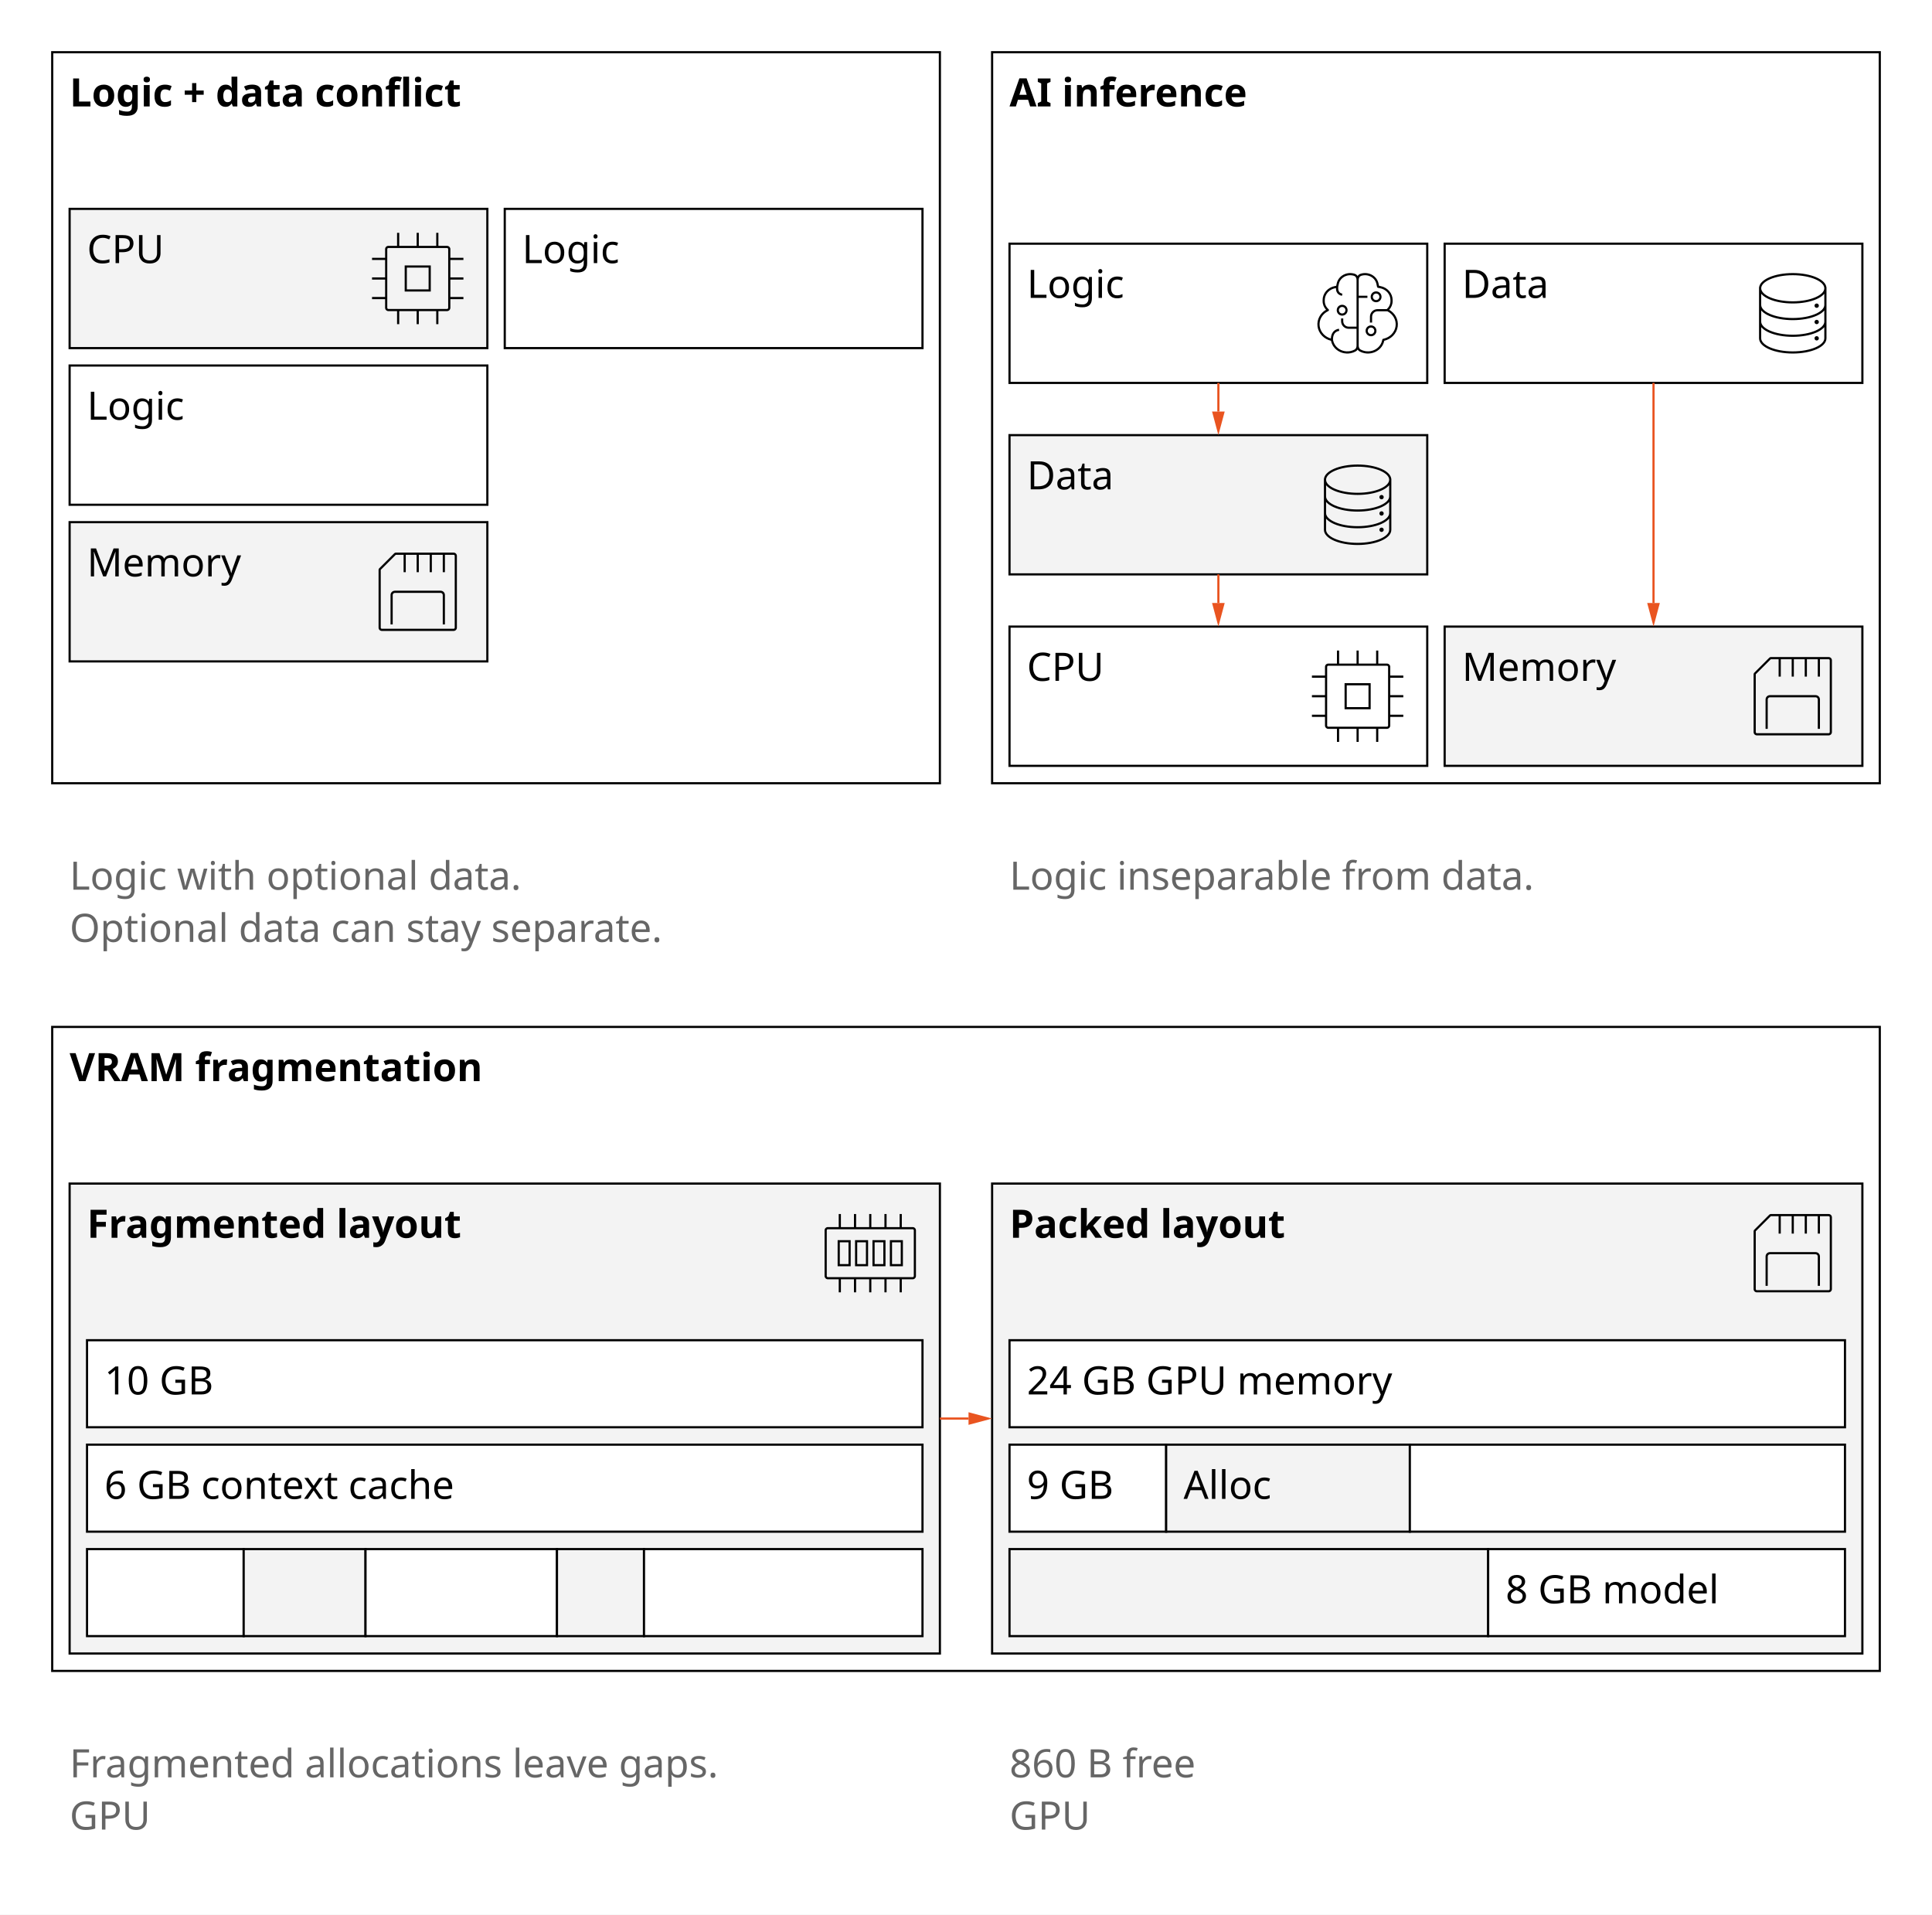
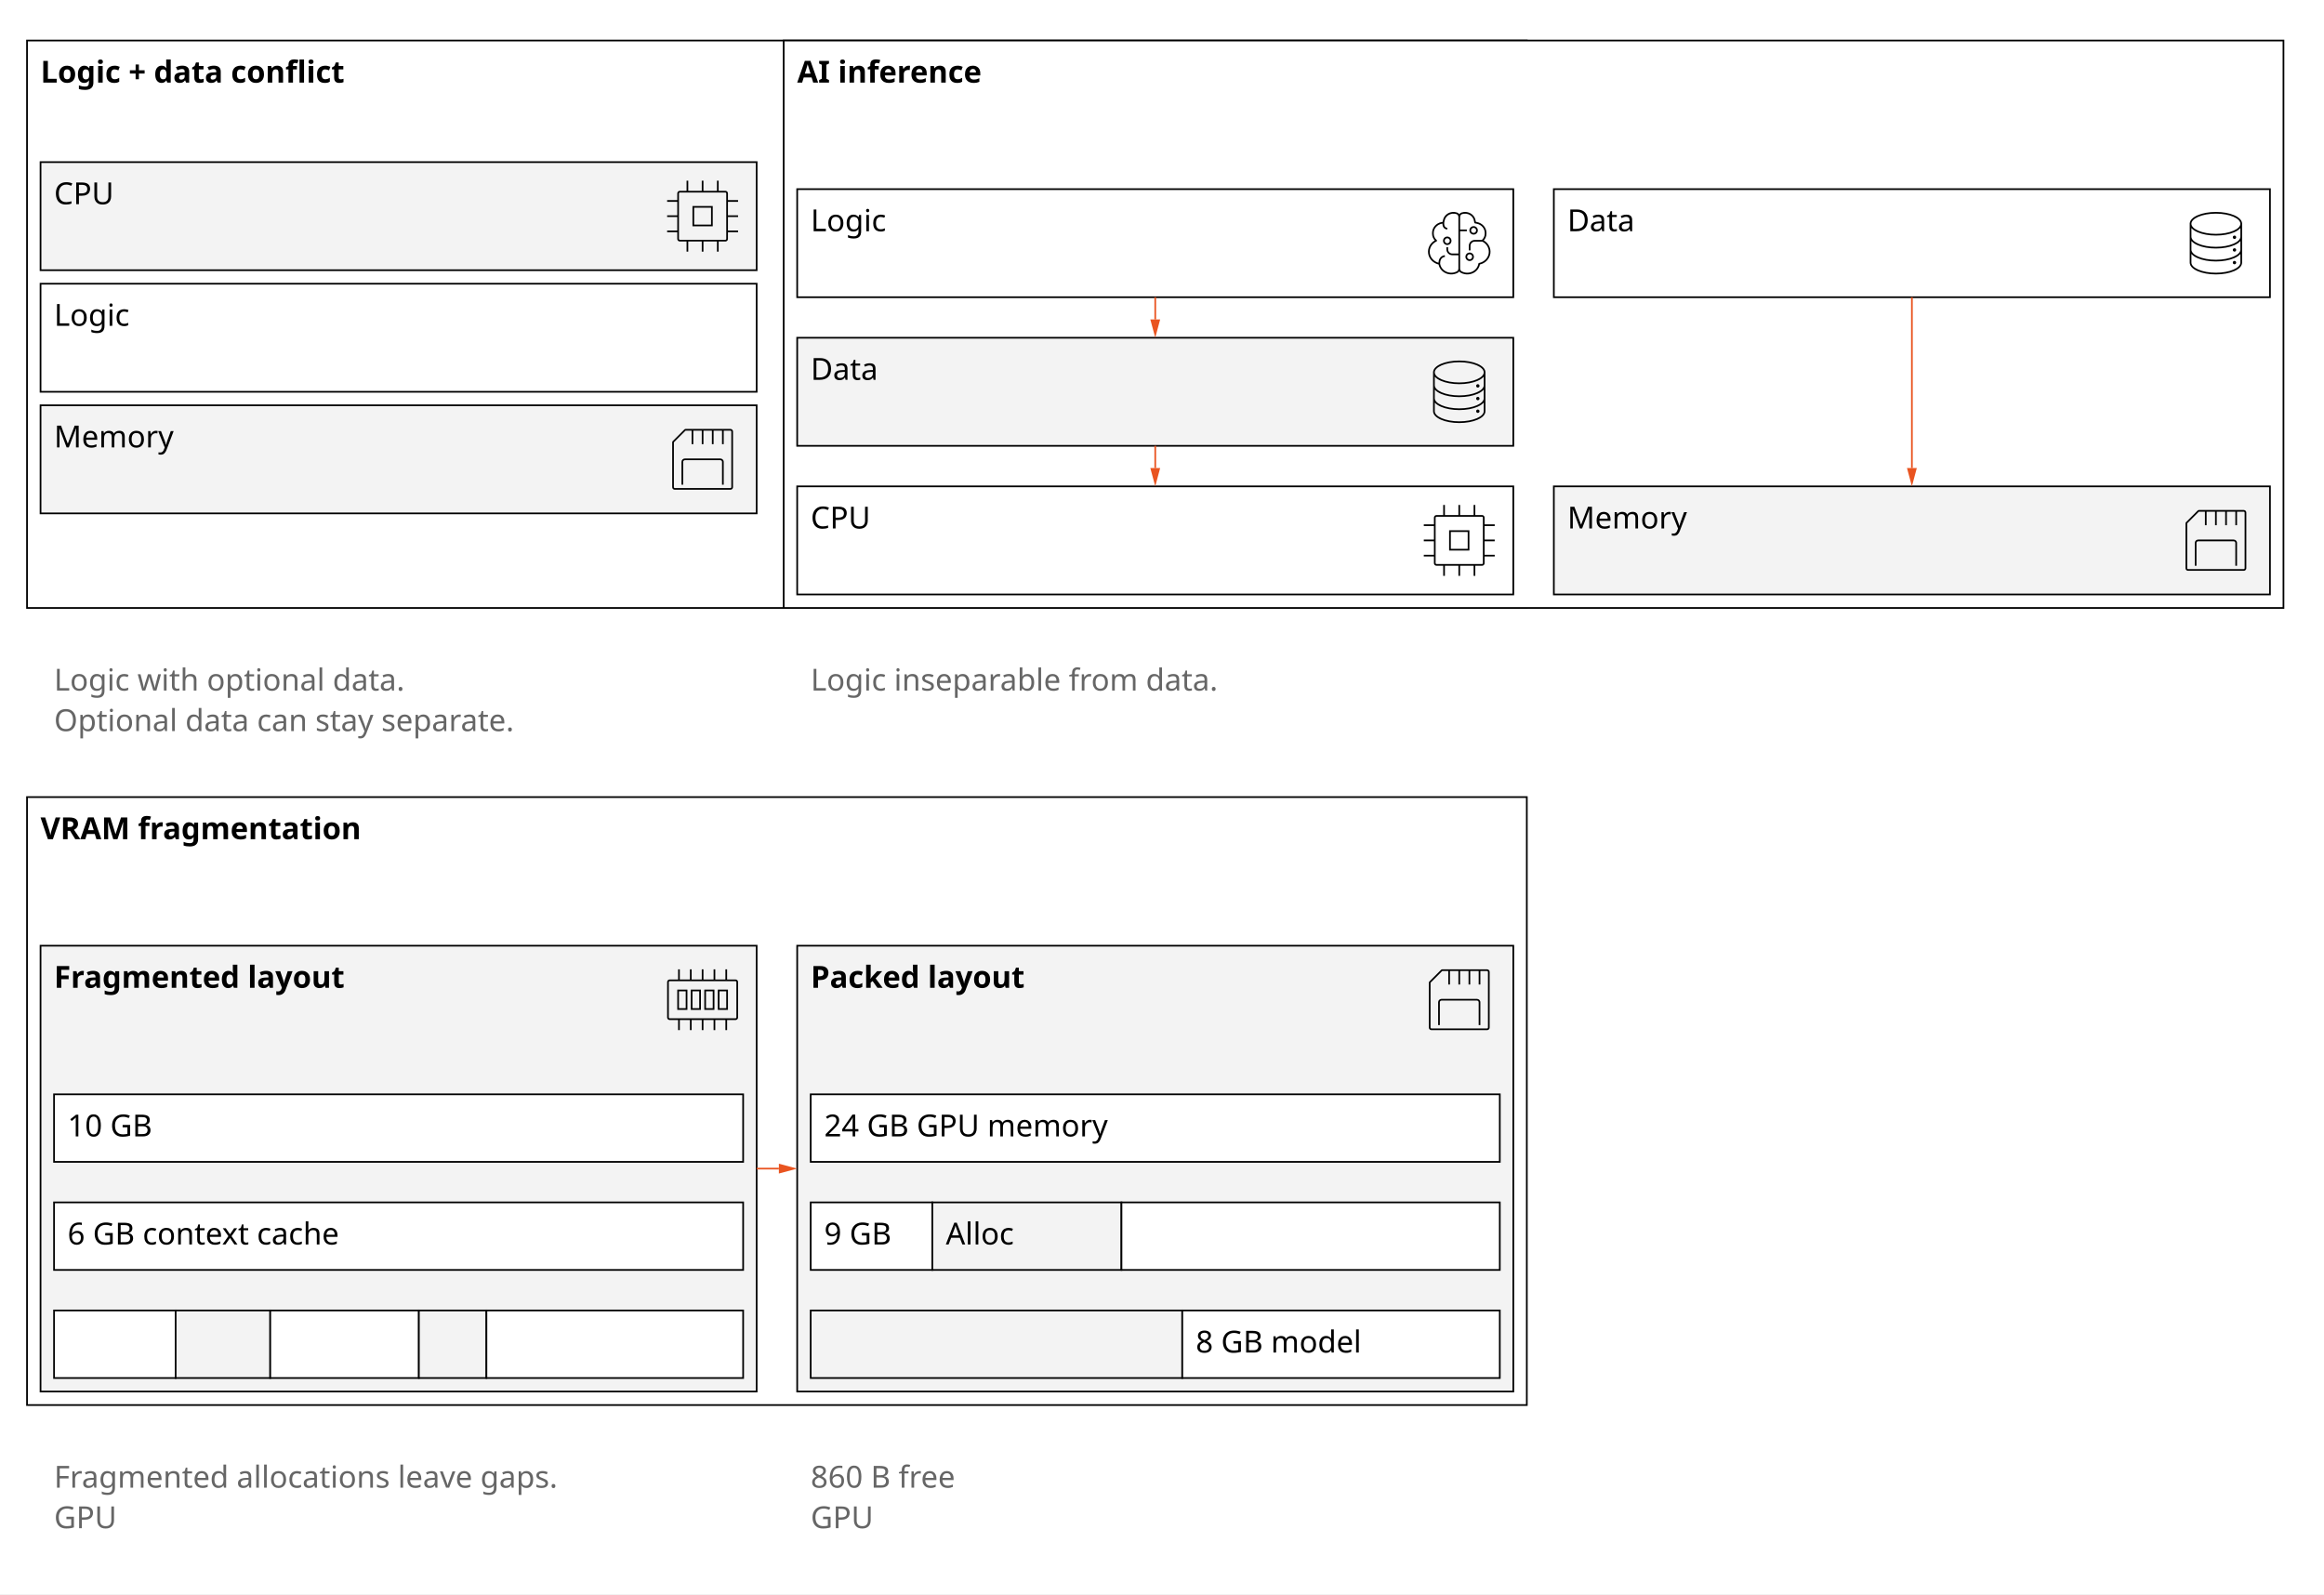
- <svg xmlns="http://www.w3.org/2000/svg" width="888" height="880" viewBox="0 0 888 880" xml:space="preserve">
-   <rect width="888" height="880" fill="#FFFFFF" />
+ <svg xmlns="http://www.w3.org/2000/svg" width="1376" height="944" viewBox="0 0 1376 944" xml:space="preserve">
+   <rect width="1376" height="944" fill="#FFFFFF" />
  <g data-component-id="left">
-     <rect x="24" y="24" width="408" height="336" fill="#FFFFFF" stroke="#000000" stroke-width="1" stroke-miterlimit="10" />
-     <text font-family="Ubuntu Sans">
-       <tspan x="32" y="48.92" font-size="18" font-weight="700" fill="#000000">Logic + data conflict</tspan>
+     <rect x="16" y="24" width="888" height="336" fill="#FFFFFF" stroke="#000000" stroke-width="1" stroke-miterlimit="10" />
+     <text font-family="Ubuntu Sans">
+       <tspan x="24" y="48.92" font-size="18" font-weight="700" fill="#000000">Logic + data conflict</tspan>
    </text>
  </g>
  <g data-component-id="_auto_left_1">
-     <rect x="32" y="96" width="192" height="64" fill="#F3F3F3" stroke="#000000" stroke-width="1" stroke-miterlimit="10" />
-     <text font-family="Ubuntu Sans">
-       <tspan x="40" y="120.92" font-size="18" font-weight="400" fill="#000000">CPU</tspan>
-     </text>
-     <g class="dg-icon" transform="translate(168 104)">
+     <rect x="24" y="96" width="424" height="64" fill="#F3F3F3" stroke="#000000" stroke-width="1" stroke-miterlimit="10" />
+     <text font-family="Ubuntu Sans">
+       <tspan x="32" y="120.92" font-size="18" font-weight="400" fill="#000000">CPU</tspan>
+     </text>
+     <g class="dg-icon" transform="translate(392 104)">
      <path fill-rule="evenodd" clip-rule="evenodd" d="M33.5 45H32.5V39H24.5V45H23.5V39H15.5V45H14.5V39H10.5C9.723 39 9.085 38.41 9.008 37.653L9 37.5V33.5H3V32.5H9V24.5H3V23.5H9V15.5H3V14.5H9V10.5C9 9.672 9.672 9 10.5 9H14.5V3H15.5V9H23.5V3H24.5V9H32.5V3H33.5V9H37.5L37.653 9.008C38.41 9.085 39 9.723 39 10.5V14.5H45V15.5H39V23.5H45V24.5H39V32.5H45V33.5H39V37.5L38.992 37.653C38.92 38.359 38.359 38.92 37.653 38.992L37.5 39H33.5V45ZM10.5 10C10.224 10 10 10.224 10 10.5V37.5C10 37.776 10.224 38 10.5 38H37.5C37.776 38 38 37.776 38 37.5V10.5C38 10.224 37.776 10 37.5 10H10.5Z" fill="#000000" />
      <path fill-rule="evenodd" clip-rule="evenodd" d="M30 30H18V18H30V30ZM19 29H29V19H19V29Z" fill="#000000" />
    </g>
  </g>
  <g data-component-id="_auto_left_2">
-     <rect x="232" y="96" width="192" height="64" fill="#FFFFFF" stroke="#000000" stroke-width="1" stroke-miterlimit="10" />
-     <text font-family="Ubuntu Sans">
-       <tspan x="240" y="120.92" font-size="18" font-weight="400" fill="#000000">Logic</tspan>
+     <rect x="472" y="96" width="424" height="64" fill="#FFFFFF" stroke="#000000" stroke-width="1" stroke-miterlimit="10" />
+     <text font-family="Ubuntu Sans">
+       <tspan x="480" y="120.92" font-size="18" font-weight="400" fill="#000000">Logic</tspan>
    </text>
  </g>
  <g data-component-id="_auto_left_3">
-     <rect x="32" y="168" width="192" height="64" fill="#FFFFFF" stroke="#000000" stroke-width="1" stroke-miterlimit="10" />
-     <text font-family="Ubuntu Sans">
-       <tspan x="40" y="192.92" font-size="18" font-weight="400" fill="#000000">Logic</tspan>
+     <rect x="24" y="168" width="424" height="64" fill="#FFFFFF" stroke="#000000" stroke-width="1" stroke-miterlimit="10" />
+     <text font-family="Ubuntu Sans">
+       <tspan x="32" y="192.92" font-size="18" font-weight="400" fill="#000000">Logic</tspan>
    </text>
  </g>
  <g data-component-id="_auto_left_4">
-     <rect x="32" y="240" width="192" height="64" fill="#F3F3F3" stroke="#000000" stroke-width="1" stroke-miterlimit="10" />
-     <text font-family="Ubuntu Sans">
-       <tspan x="40" y="264.92" font-size="18" font-weight="400" fill="#000000">Memory</tspan>
-     </text>
-     <g class="dg-icon" transform="translate(168 248)">
+     <rect x="24" y="240" width="424" height="64" fill="#F3F3F3" stroke="#000000" stroke-width="1" stroke-miterlimit="10" />
+     <text font-family="Ubuntu Sans">
+       <tspan x="32" y="264.92" font-size="18" font-weight="400" fill="#000000">Memory</tspan>
+     </text>
+     <g class="dg-icon" transform="translate(392 248)">
      <path d="M34.5 23.5C35.605 23.5 36.5 24.395 36.5 25.5V39H35.5V25.5C35.5 24.948 35.052 24.5 34.5 24.5H13.5C12.948 24.5 12.5 24.948 12.5 25.5V39H11.5V25.5C11.5 24.395 12.395 23.5 13.5 23.5H34.5Z" fill="#000000" />
      <path fill-rule="evenodd" clip-rule="evenodd" d="M40.5 6C41.328 6 42 6.672 42 7.5V40.5C42 41.328 41.328 42 40.5 42H7.5C6.672 42 6 41.328 6 40.5V13.914C6 13.682 6.081 13.458 6.227 13.28L6.293 13.207L13.207 6.293C13.395 6.105 13.649 6 13.914 6H40.5ZM7 13.914V40.5C7 40.776 7.224 41 7.5 41H40.5C40.776 41 41 40.776 41 40.5V7.5C41 7.224 40.776 7 40.5 7H36.5V15H35.5V7H30.5V15H29.5V7H24.5V15H23.5V7H18.5V15H17.5V7H13.914L7 13.914Z" fill="#000000" />
    </g>
  </g>
  <g data-component-id="right_panel">
-     <rect x="456" y="24" width="408" height="336" fill="#FFFFFF" stroke="#000000" stroke-width="1" stroke-miterlimit="10" />
-     <text font-family="Ubuntu Sans">
-       <tspan x="464" y="48.92" font-size="18" font-weight="700" fill="#000000">AI inference</tspan>
+     <rect x="464" y="24" width="888" height="336" fill="#FFFFFF" stroke="#000000" stroke-width="1" stroke-miterlimit="10" />
+     <text font-family="Ubuntu Sans">
+       <tspan x="472" y="48.92" font-size="18" font-weight="700" fill="#000000">AI inference</tspan>
    </text>
  </g>
  <g data-component-id="r_logic">
-     <rect x="464" y="112" width="192" height="64" fill="#FFFFFF" stroke="#000000" stroke-width="1" stroke-miterlimit="10" />
-     <text font-family="Ubuntu Sans">
-       <tspan x="472" y="136.92" font-size="18" font-weight="400" fill="#000000">Logic</tspan>
-     </text>
-     <g class="dg-icon" transform="translate(600 120)">
+     <rect x="472" y="112" width="424" height="64" fill="#FFFFFF" stroke="#000000" stroke-width="1" stroke-miterlimit="10" />
+     <text font-family="Ubuntu Sans">
+       <tspan x="480" y="136.92" font-size="18" font-weight="400" fill="#000000">Logic</tspan>
+     </text>
+     <g class="dg-icon" transform="translate(840 120)">
      <path fill-rule="evenodd" clip-rule="evenodd" d="M30.159 29.553C31.539 29.553 32.658 30.672 32.658 32.053C32.658 33.433 31.539 34.553 30.159 34.553C28.778 34.553 27.659 33.433 27.659 32.053C27.659 30.672 28.778 29.553 30.159 29.553ZM30.159 30.553C29.33 30.553 28.659 31.224 28.659 32.053C28.659 32.881 29.33 33.553 30.159 33.553C30.987 33.553 31.658 32.881 31.659 32.053C31.659 31.224 30.987 30.553 30.159 30.553Z" fill="#000000" />
      <path fill-rule="evenodd" clip-rule="evenodd" d="M16.895 20.079C18.276 20.079 19.395 21.198 19.395 22.579C19.395 23.96 18.276 25.079 16.895 25.079C15.514 25.079 14.395 23.96 14.395 22.579C14.395 21.198 15.514 20.079 16.895 20.079ZM16.895 21.079C16.066 21.079 15.395 21.751 15.395 22.579C15.395 23.407 16.066 24.079 16.895 24.079C17.723 24.079 18.395 23.407 18.395 22.579C18.395 21.751 17.723 21.079 16.895 21.079Z" fill="#000000" />
      <path fill-rule="evenodd" clip-rule="evenodd" d="M32.5 13.921C33.881 13.921 35 15.04 35 16.421C35 17.801 33.881 18.921 32.5 18.921C31.119 18.921 30 17.802 30 16.421C30 15.04 31.12 13.921 32.5 13.921ZM32.5 14.921C31.672 14.921 31 15.592 31 16.421C31 17.249 31.672 17.921 32.5 17.921C33.328 17.921 34 17.249 34 16.421C34 15.593 33.328 14.921 32.5 14.921Z" fill="#000000" />
      <path fill-rule="evenodd" clip-rule="evenodd" d="M26.617 5.548C27.662 5.422 28.724 5.545 29.707 5.905C30.689 6.266 31.563 6.853 32.246 7.616C32.929 8.38 33.399 9.296 33.608 10.279L33.84 11.366L34.485 11.487C36.059 11.783 37.48 12.582 38.506 13.755C39.532 14.928 40.097 16.404 40.097 17.932V18.377C40.097 19.914 39.495 21.314 38.511 22.385C39.766 23.102 40.804 24.125 41.508 25.355C42.327 26.786 42.651 28.425 42.433 30.042C42.215 31.658 41.467 33.166 40.297 34.358C39.203 35.471 37.793 36.256 36.241 36.626L36.219 36.728C35.953 37.973 35.342 39.128 34.452 40.075C33.562 41.023 32.423 41.73 31.154 42.129C29.885 42.528 28.527 42.607 27.217 42.356C26.409 42.202 25.635 41.927 24.926 41.542C24.531 41.328 24.226 41.027 24 40.679C23.774 41.027 23.469 41.328 23.074 41.542C22.364 41.927 21.591 42.202 20.783 42.356C19.473 42.607 18.114 42.528 16.846 42.129C15.576 41.73 14.438 41.023 13.548 40.075C12.657 39.128 12.047 37.973 11.781 36.728L11.759 36.626C10.207 36.256 8.796 35.471 7.703 34.358C6.533 33.166 5.784 31.658 5.566 30.042C5.348 28.425 5.673 26.786 6.492 25.355C7.196 24.125 8.233 23.102 9.489 22.385C8.504 21.314 7.902 19.914 7.902 18.377V17.932C7.903 16.404 8.468 14.928 9.494 13.755C10.519 12.582 11.941 11.783 13.514 11.487L14.16 11.366L14.391 10.279C14.601 9.296 15.071 8.38 15.754 7.616C16.436 6.853 17.31 6.266 18.293 5.905C19.275 5.545 20.338 5.422 21.383 5.548C21.85 5.604 22.308 5.709 22.747 5.86C23.301 6.051 23.714 6.413 24 6.856C24.286 6.413 24.699 6.051 25.253 5.86C25.692 5.709 26.15 5.604 26.617 5.548ZM21.264 6.541C20.374 6.434 19.471 6.538 18.637 6.844C17.804 7.149 17.069 7.646 16.499 8.283C15.929 8.921 15.542 9.679 15.37 10.488L15.083 11.838C15.055 12.484 15.066 13.176 15.311 13.753C15.541 14.292 15.995 14.778 16.996 14.983L16.795 15.964C16.78 15.961 16.765 15.956 16.751 15.953L16.749 15.964C15.439 15.695 14.708 14.997 14.345 14.144C14.102 13.571 14.036 12.952 14.028 12.407L13.699 12.471C12.338 12.727 11.119 13.416 10.247 14.413C9.375 15.41 8.903 16.654 8.902 17.933V18.377C8.902 19.853 9.573 21.191 10.661 22.132C10.789 22.243 10.852 22.412 10.829 22.58C10.805 22.748 10.697 22.892 10.544 22.964C9.183 23.596 8.072 24.608 7.36 25.852C6.648 27.095 6.368 28.513 6.556 29.908C6.745 31.304 7.393 32.615 8.417 33.657C9.305 34.561 10.437 35.223 11.693 35.575C11.739 34.792 11.899 33.931 12.312 33.164C12.857 32.152 13.819 31.348 15.391 31.086L15.474 31.579L15.556 32.072C14.287 32.284 13.591 32.901 13.193 33.639C12.791 34.385 12.675 35.295 12.678 36.137L12.759 36.519C12.985 37.581 13.508 38.572 14.277 39.391C15.046 40.209 16.035 40.825 17.145 41.175C18.256 41.524 19.447 41.593 20.596 41.374C21.303 41.239 21.979 40.997 22.598 40.662C23.174 40.35 23.5 39.675 23.5 38.908V31.131H19.894C17.962 31.131 16.394 29.564 16.394 27.631V26.368H17.394V27.631C17.394 29.012 18.514 30.131 19.894 30.131H23.5V8.627C23.5 7.765 23.09 7.035 22.423 6.806C22.05 6.678 21.661 6.589 21.264 6.541ZM29.362 6.844C28.529 6.538 27.625 6.434 26.736 6.541C26.339 6.589 25.95 6.678 25.577 6.806C24.91 7.035 24.5 7.765 24.5 8.627V15.921H28.5V16.921H24.5V38.908C24.5 39.675 24.826 40.35 25.402 40.662C26.021 40.997 26.696 41.239 27.404 41.374C28.553 41.593 29.744 41.524 30.854 41.175C31.965 40.825 32.953 40.209 33.722 39.391C34.491 38.572 35.014 37.581 35.241 36.519L35.329 36.103C35.365 35.932 35.489 35.794 35.65 35.736L35.721 35.717L35.999 35.656C37.377 35.33 38.623 34.635 39.583 33.657C40.606 32.615 41.255 31.304 41.443 29.908C41.631 28.513 41.351 27.095 40.639 25.852C39.969 24.68 38.945 23.716 37.692 23.079H33.158C31.777 23.079 30.658 24.198 30.658 25.579V28.264H29.658V25.579C29.658 23.646 31.225 22.079 33.158 22.079H37.397C38.45 21.141 39.097 19.826 39.097 18.377V17.933C39.097 16.654 38.624 15.41 37.753 14.413C36.881 13.416 35.662 12.727 34.301 12.471L33.327 12.288C33.129 12.251 32.971 12.098 32.929 11.9L32.63 10.488C32.457 9.679 32.07 8.921 31.501 8.283C30.931 7.646 30.195 7.149 29.362 6.844Z" fill="#000000" />
    </g>
  </g>
  <g data-component-id="r_data">
-     <rect x="464" y="200" width="192" height="64" fill="#F3F3F3" stroke="#000000" stroke-width="1" stroke-miterlimit="10" />
-     <text font-family="Ubuntu Sans">
-       <tspan x="472" y="224.92" font-size="18" font-weight="400" fill="#000000">Data</tspan>
-     </text>
-     <g class="dg-icon" transform="translate(600 208)">
+     <rect x="472" y="200" width="424" height="64" fill="#F3F3F3" stroke="#000000" stroke-width="1" stroke-miterlimit="10" />
+     <text font-family="Ubuntu Sans">
+       <tspan x="480" y="224.92" font-size="18" font-weight="400" fill="#000000">Data</tspan>
+     </text>
+     <g class="dg-icon" transform="translate(840 208)">
      <path fill-rule="evenodd" clip-rule="evenodd" d="M24 5.5C28.193 5.5 32.014 6.234 34.805 7.442C36.199 8.046 37.36 8.778 38.179 9.616C38.883 10.337 39.35 11.157 39.469 12.047H39.5V35.506C39.5 36.57 39 37.543 38.179 38.384C37.36 39.222 36.199 39.953 34.805 40.557C32.014 41.765 28.193 42.5 24 42.5C19.807 42.5 15.986 41.765 13.195 40.557C11.801 39.953 10.64 39.222 9.821 38.384C9 37.543 8.5 36.57 8.5 35.506V12.047H8.531C8.65 11.157 9.117 10.337 9.821 9.616C10.64 8.778 11.801 8.046 13.195 7.442C15.986 6.234 19.807 5.5 24 5.5ZM38.5 30.356C38.399 30.478 38.292 30.597 38.179 30.713C37.36 31.551 36.199 32.282 34.805 32.886C32.014 34.094 28.193 34.829 24 34.829C19.807 34.829 15.986 34.094 13.195 32.886C11.801 32.282 10.64 31.551 9.821 30.713C9.708 30.597 9.601 30.478 9.5 30.356V35.506C9.5 36.235 9.839 36.971 10.536 37.685C11.236 38.4 12.273 39.068 13.593 39.64C16.231 40.782 19.91 41.5 24 41.5C28.09 41.5 31.769 40.782 34.407 39.64C35.727 39.068 36.764 38.4 37.464 37.685C38.161 36.971 38.5 36.235 38.5 35.506V30.356ZM38.5 22.686C38.399 22.807 38.292 22.926 38.179 23.042C37.36 23.88 36.199 24.611 34.805 25.215C32.014 26.423 28.193 27.158 24 27.158C19.807 27.158 15.986 26.423 13.195 25.215C11.801 24.611 10.64 23.88 9.821 23.042C9.708 22.926 9.601 22.807 9.5 22.686V27.835C9.5 28.564 9.839 29.3 10.536 30.014C11.236 30.73 12.273 31.398 13.593 31.969C16.231 33.111 19.91 33.829 24 33.829C28.09 33.829 31.769 33.111 34.407 31.969C35.727 31.398 36.764 30.73 37.464 30.014C38.161 29.3 38.5 28.564 38.5 27.835V22.686ZM38.5 15.014C38.399 15.135 38.292 15.255 38.179 15.371C37.36 16.209 36.199 16.941 34.805 17.545C32.014 18.753 28.193 19.487 24 19.487C19.807 19.487 15.986 18.753 13.195 17.545C11.801 16.941 10.64 16.209 9.821 15.371C9.708 15.255 9.601 15.135 9.5 15.014V20.164C9.5 20.894 9.839 21.629 10.536 22.343C11.236 23.059 12.273 23.727 13.593 24.298C16.231 25.44 19.91 26.158 24 26.158C28.09 26.158 31.769 25.44 34.407 24.298C35.727 23.727 36.764 23.059 37.464 22.343C38.161 21.629 38.5 20.894 38.5 20.164V15.014ZM24 6.5C19.91 6.5 16.231 7.219 13.593 8.36C12.273 8.932 11.236 9.6 10.536 10.315C9.839 11.029 9.5 11.765 9.5 12.494C9.5 13.224 9.839 13.959 10.536 14.673C11.236 15.389 12.273 16.056 13.593 16.627C16.231 17.769 19.91 18.487 24 18.487C28.09 18.487 31.769 17.769 34.407 16.627C35.727 16.056 36.764 15.389 37.464 14.673C38.161 13.959 38.5 13.224 38.5 12.494C38.5 11.765 38.161 11.029 37.464 10.315C36.764 9.6 35.727 8.932 34.407 8.36C31.769 7.219 28.09 6.5 24 6.5Z" fill="#000000" />
      <path d="M36 20.5C36 21.052 35.552 21.5 35 21.5C34.448 21.5 34 21.052 34 20.5C34 19.948 34.448 19.5 35 19.5C35.552 19.5 36 19.948 36 20.5Z" fill="#000000" />
      <path d="M36 28C36 28.552 35.552 29 35 29C34.448 29 34 28.552 34 28C34 27.448 34.448 27 35 27C35.552 27 36 27.448 36 28Z" fill="#000000" />
      <path d="M36 35.5C36 36.052 35.552 36.5 35 36.5C34.448 36.5 34 36.052 34 35.5C34 34.948 34.448 34.5 35 34.5C35.552 34.5 36 34.948 36 35.5Z" fill="#000000" />
    </g>
  </g>
  <g data-component-id="r_cpu">
-     <rect x="464" y="288" width="192" height="64" fill="#FFFFFF" stroke="#000000" stroke-width="1" stroke-miterlimit="10" />
-     <text font-family="Ubuntu Sans">
-       <tspan x="472" y="312.92" font-size="18" font-weight="400" fill="#000000">CPU</tspan>
-     </text>
-     <g class="dg-icon" transform="translate(600 296)">
+     <rect x="472" y="288" width="424" height="64" fill="#FFFFFF" stroke="#000000" stroke-width="1" stroke-miterlimit="10" />
+     <text font-family="Ubuntu Sans">
+       <tspan x="480" y="312.92" font-size="18" font-weight="400" fill="#000000">CPU</tspan>
+     </text>
+     <g class="dg-icon" transform="translate(840 296)">
      <path fill-rule="evenodd" clip-rule="evenodd" d="M33.5 45H32.5V39H24.5V45H23.5V39H15.5V45H14.5V39H10.5C9.723 39 9.085 38.41 9.008 37.653L9 37.5V33.5H3V32.5H9V24.5H3V23.5H9V15.5H3V14.5H9V10.5C9 9.672 9.672 9 10.5 9H14.5V3H15.5V9H23.5V3H24.5V9H32.5V3H33.5V9H37.5L37.653 9.008C38.41 9.085 39 9.723 39 10.5V14.5H45V15.5H39V23.5H45V24.5H39V32.5H45V33.5H39V37.5L38.992 37.653C38.92 38.359 38.359 38.92 37.653 38.992L37.5 39H33.5V45ZM10.5 10C10.224 10 10 10.224 10 10.5V37.5C10 37.776 10.224 38 10.5 38H37.5C37.776 38 38 37.776 38 37.5V10.5C38 10.224 37.776 10 37.5 10H10.5Z" fill="#000000" />
      <path fill-rule="evenodd" clip-rule="evenodd" d="M30 30H18V18H30V30ZM19 29H29V19H19V29Z" fill="#000000" />
    </g>
  </g>
  <g data-component-id="r_data2">
-     <rect x="664" y="112" width="192" height="64" fill="#FFFFFF" stroke="#000000" stroke-width="1" stroke-miterlimit="10" />
-     <text font-family="Ubuntu Sans">
-       <tspan x="672" y="136.92" font-size="18" font-weight="400" fill="#000000">Data</tspan>
-     </text>
-     <g class="dg-icon" transform="translate(800 120)">
+     <rect x="920" y="112" width="424" height="64" fill="#FFFFFF" stroke="#000000" stroke-width="1" stroke-miterlimit="10" />
+     <text font-family="Ubuntu Sans">
+       <tspan x="928" y="136.92" font-size="18" font-weight="400" fill="#000000">Data</tspan>
+     </text>
+     <g class="dg-icon" transform="translate(1288 120)">
      <path fill-rule="evenodd" clip-rule="evenodd" d="M24 5.5C28.193 5.5 32.014 6.234 34.805 7.442C36.199 8.046 37.36 8.778 38.179 9.616C38.883 10.337 39.35 11.157 39.469 12.047H39.5V35.506C39.5 36.57 39 37.543 38.179 38.384C37.36 39.222 36.199 39.953 34.805 40.557C32.014 41.765 28.193 42.5 24 42.5C19.807 42.5 15.986 41.765 13.195 40.557C11.801 39.953 10.64 39.222 9.821 38.384C9 37.543 8.5 36.57 8.5 35.506V12.047H8.531C8.65 11.157 9.117 10.337 9.821 9.616C10.64 8.778 11.801 8.046 13.195 7.442C15.986 6.234 19.807 5.5 24 5.5ZM38.5 30.356C38.399 30.478 38.292 30.597 38.179 30.713C37.36 31.551 36.199 32.282 34.805 32.886C32.014 34.094 28.193 34.829 24 34.829C19.807 34.829 15.986 34.094 13.195 32.886C11.801 32.282 10.64 31.551 9.821 30.713C9.708 30.597 9.601 30.478 9.5 30.356V35.506C9.5 36.235 9.839 36.971 10.536 37.685C11.236 38.4 12.273 39.068 13.593 39.64C16.231 40.782 19.91 41.5 24 41.5C28.09 41.5 31.769 40.782 34.407 39.64C35.727 39.068 36.764 38.4 37.464 37.685C38.161 36.971 38.5 36.235 38.5 35.506V30.356ZM38.5 22.686C38.399 22.807 38.292 22.926 38.179 23.042C37.36 23.88 36.199 24.611 34.805 25.215C32.014 26.423 28.193 27.158 24 27.158C19.807 27.158 15.986 26.423 13.195 25.215C11.801 24.611 10.64 23.88 9.821 23.042C9.708 22.926 9.601 22.807 9.5 22.686V27.835C9.5 28.564 9.839 29.3 10.536 30.014C11.236 30.73 12.273 31.398 13.593 31.969C16.231 33.111 19.91 33.829 24 33.829C28.09 33.829 31.769 33.111 34.407 31.969C35.727 31.398 36.764 30.73 37.464 30.014C38.161 29.3 38.5 28.564 38.5 27.835V22.686ZM38.5 15.014C38.399 15.135 38.292 15.255 38.179 15.371C37.36 16.209 36.199 16.941 34.805 17.545C32.014 18.753 28.193 19.487 24 19.487C19.807 19.487 15.986 18.753 13.195 17.545C11.801 16.941 10.64 16.209 9.821 15.371C9.708 15.255 9.601 15.135 9.5 15.014V20.164C9.5 20.894 9.839 21.629 10.536 22.343C11.236 23.059 12.273 23.727 13.593 24.298C16.231 25.44 19.91 26.158 24 26.158C28.09 26.158 31.769 25.44 34.407 24.298C35.727 23.727 36.764 23.059 37.464 22.343C38.161 21.629 38.5 20.894 38.5 20.164V15.014ZM24 6.5C19.91 6.5 16.231 7.219 13.593 8.36C12.273 8.932 11.236 9.6 10.536 10.315C9.839 11.029 9.5 11.765 9.5 12.494C9.5 13.224 9.839 13.959 10.536 14.673C11.236 15.389 12.273 16.056 13.593 16.627C16.231 17.769 19.91 18.487 24 18.487C28.09 18.487 31.769 17.769 34.407 16.627C35.727 16.056 36.764 15.389 37.464 14.673C38.161 13.959 38.5 13.224 38.5 12.494C38.5 11.765 38.161 11.029 37.464 10.315C36.764 9.6 35.727 8.932 34.407 8.36C31.769 7.219 28.09 6.5 24 6.5Z" fill="#000000" />
      <path d="M36 20.5C36 21.052 35.552 21.5 35 21.5C34.448 21.5 34 21.052 34 20.5C34 19.948 34.448 19.5 35 19.5C35.552 19.5 36 19.948 36 20.5Z" fill="#000000" />
      <path d="M36 28C36 28.552 35.552 29 35 29C34.448 29 34 28.552 34 28C34 27.448 34.448 27 35 27C35.552 27 36 27.448 36 28Z" fill="#000000" />
      <path d="M36 35.5C36 36.052 35.552 36.5 35 36.5C34.448 36.5 34 36.052 34 35.5C34 34.948 34.448 34.5 35 34.5C35.552 34.5 36 34.948 36 35.5Z" fill="#000000" />
    </g>
  </g>
  <g data-component-id="r_memory">
-     <rect x="664" y="288" width="192" height="64" fill="#F3F3F3" stroke="#000000" stroke-width="1" stroke-miterlimit="10" />
-     <text font-family="Ubuntu Sans">
-       <tspan x="672" y="312.92" font-size="18" font-weight="400" fill="#000000">Memory</tspan>
-     </text>
-     <g class="dg-icon" transform="translate(800 296)">
+     <rect x="920" y="288" width="424" height="64" fill="#F3F3F3" stroke="#000000" stroke-width="1" stroke-miterlimit="10" />
+     <text font-family="Ubuntu Sans">
+       <tspan x="928" y="312.92" font-size="18" font-weight="400" fill="#000000">Memory</tspan>
+     </text>
+     <g class="dg-icon" transform="translate(1288 296)">
      <path d="M34.5 23.5C35.605 23.5 36.5 24.395 36.5 25.5V39H35.5V25.5C35.5 24.948 35.052 24.5 34.5 24.5H13.5C12.948 24.5 12.5 24.948 12.5 25.5V39H11.5V25.5C11.5 24.395 12.395 23.5 13.5 23.5H34.5Z" fill="#000000" />
      <path fill-rule="evenodd" clip-rule="evenodd" d="M40.5 6C41.328 6 42 6.672 42 7.5V40.5C42 41.328 41.328 42 40.5 42H7.5C6.672 42 6 41.328 6 40.5V13.914C6 13.682 6.081 13.458 6.227 13.28L6.293 13.207L13.207 6.293C13.395 6.105 13.649 6 13.914 6H40.5ZM7 13.914V40.5C7 40.776 7.224 41 7.5 41H40.5C40.776 41 41 40.776 41 40.5V7.5C41 7.224 40.776 7 40.5 7H36.5V15H35.5V7H30.5V15H29.5V7H24.5V15H23.5V7H18.5V15H17.5V7H13.914L7 13.914Z" fill="#000000" />
    </g>
  </g>
  <g data-component-id="_auto_8">
-     <rect x="24" y="384" width="408" height="64" fill="#FFFFFF" stroke="none" stroke-width="1" stroke-miterlimit="10" />
+     <rect x="24" y="384" width="424" height="64" fill="#FFFFFF" stroke="none" stroke-width="1" stroke-miterlimit="10" />
    <text font-family="Ubuntu Sans">
      <tspan x="32" y="408.92" font-size="18" font-weight="400" fill="#666666">Logic with optional data.</tspan>
      <tspan x="32" y="432.92" font-size="18" font-weight="400" fill="#666666">Optional data can stay separate.</tspan>
    </text>
  </g>
  <g data-component-id="_auto_9">
-     <rect x="456" y="384" width="408" height="40" fill="#FFFFFF" stroke="none" stroke-width="1" stroke-miterlimit="10" />
-     <text font-family="Ubuntu Sans">
-       <tspan x="464" y="408.92" font-size="18" font-weight="400" fill="#666666">Logic inseparable from data.</tspan>
+     <rect x="472" y="384" width="424" height="40" fill="#FFFFFF" stroke="none" stroke-width="1" stroke-miterlimit="10" />
+     <text font-family="Ubuntu Sans">
+       <tspan x="480" y="408.92" font-size="18" font-weight="400" fill="#666666">Logic inseparable from data.</tspan>
    </text>
  </g>
  <g data-component-id="vram">
-     <rect x="24" y="472" width="840" height="296" fill="#FFFFFF" stroke="#000000" stroke-width="1" stroke-miterlimit="10" />
-     <text font-family="Ubuntu Sans">
-       <tspan x="32" y="496.92" font-size="18" font-weight="700" fill="#000000">VRAM fragmentation</tspan>
+     <rect x="16" y="472" width="888" height="360" fill="#FFFFFF" stroke="#000000" stroke-width="1" stroke-miterlimit="10" />
+     <text font-family="Ubuntu Sans">
+       <tspan x="24" y="496.92" font-size="18" font-weight="700" fill="#000000">VRAM fragmentation</tspan>
    </text>
  </g>
  <g data-component-id="frag">
-     <rect x="32" y="544" width="400" height="216" fill="#F3F3F3" stroke="#000000" stroke-width="1" stroke-miterlimit="10" />
-     <text font-family="Ubuntu Sans">
-       <tspan x="40" y="568.92" font-size="18" font-weight="700" fill="#000000">Fragmented layout</tspan>
-     </text>
-   </g>
-   <rect x="40" y="616" width="384" height="40" fill="#FFFFFF" stroke="#000000" stroke-width="1" stroke-miterlimit="10" />
-   <text font-family="Ubuntu Sans">
-     <tspan x="48" y="640.92" font-size="18" font-weight="400" fill="#000000">10 GB</tspan>
-   </text>
-   <rect x="40" y="664" width="384" height="40" fill="#FFFFFF" stroke="#000000" stroke-width="1" stroke-miterlimit="10" />
-   <text font-family="Ubuntu Sans">
-     <tspan x="48" y="688.92" font-size="18" font-weight="400" fill="#000000">6 GB context cache</tspan>
-   </text>
-   <rect x="40" y="712" width="72" height="40" fill="#FFFFFF" stroke="#000000" stroke-width="1" stroke-miterlimit="10" />
-   <rect x="112" y="712" width="56" height="40" fill="#F3F3F3" stroke="#000000" stroke-width="1" stroke-miterlimit="10" />
-   <rect x="168" y="712" width="88" height="40" fill="#FFFFFF" stroke="#000000" stroke-width="1" stroke-miterlimit="10" />
-   <rect x="256" y="712" width="40" height="40" fill="#F3F3F3" stroke="#000000" stroke-width="1" stroke-miterlimit="10" />
-   <rect x="296" y="712" width="128" height="40" fill="#FFFFFF" stroke="#000000" stroke-width="1" stroke-miterlimit="10" />
+     <rect x="24" y="560" width="424" height="264" fill="#F3F3F3" stroke="#000000" stroke-width="1" stroke-miterlimit="10" />
+     <text font-family="Ubuntu Sans">
+       <tspan x="32" y="584.92" font-size="18" font-weight="700" fill="#000000">Fragmented layout</tspan>
+     </text>
+   </g>
+   <rect x="32" y="648" width="408" height="40" fill="#FFFFFF" stroke="#000000" stroke-width="1" stroke-miterlimit="10" />
+   <text font-family="Ubuntu Sans">
+     <tspan x="40" y="672.92" font-size="18" font-weight="400" fill="#000000">10 GB</tspan>
+   </text>
+   <rect x="32" y="712" width="408" height="40" fill="#FFFFFF" stroke="#000000" stroke-width="1" stroke-miterlimit="10" />
+   <text font-family="Ubuntu Sans">
+     <tspan x="40" y="736.92" font-size="18" font-weight="400" fill="#000000">6 GB context cache</tspan>
+   </text>
+   <rect x="32" y="776" width="72" height="40" fill="#FFFFFF" stroke="#000000" stroke-width="1" stroke-miterlimit="10" />
+   <rect x="104" y="776" width="56" height="40" fill="#F3F3F3" stroke="#000000" stroke-width="1" stroke-miterlimit="10" />
+   <rect x="160" y="776" width="88" height="40" fill="#FFFFFF" stroke="#000000" stroke-width="1" stroke-miterlimit="10" />
+   <rect x="248" y="776" width="40" height="40" fill="#F3F3F3" stroke="#000000" stroke-width="1" stroke-miterlimit="10" />
+   <rect x="288" y="776" width="152" height="40" fill="#FFFFFF" stroke="#000000" stroke-width="1" stroke-miterlimit="10" />
  <g data-component-id="frag">
-     <g class="dg-icon" transform="translate(376 552)">
+     <g class="dg-icon" transform="translate(392 568)">
      <path fill-rule="evenodd" clip-rule="evenodd" d="M38.5 42H37.5V36H31.5V42H30.5V36H24.5V42H23.5V36H17.5V42H16.5V36H10.5V42H9.5V36H4.5L4.347 35.992C3.59 35.915 3 35.277 3 34.5V13.5C3 12.672 3.672 12 4.5 12H9.5V6H10.5V12H16.5V6H17.5V12H23.5V6H24.5V12H30.5V6H31.5V12H37.5V6H38.5V12H43.5C44.328 12 45 12.672 45 13.5V34.5C45 35.277 44.41 35.915 43.653 35.992L43.5 36H38.5V42ZM4.5 13C4.224 13 4 13.224 4 13.5V34.5C4 34.776 4.224 35 4.5 35H43.5C43.776 35 44 34.776 44 34.5V13.5C44 13.224 43.776 13 43.5 13H4.5Z" fill="#000000" />
      <path fill-rule="evenodd" clip-rule="evenodd" d="M15 30H9V18H15V30ZM10 29H14V19H10V29Z" fill="#000000" />
      <path fill-rule="evenodd" clip-rule="evenodd" d="M23 30H17V18H23V30ZM18 29H22V19H18V29Z" fill="#000000" />
      <path fill-rule="evenodd" clip-rule="evenodd" d="M31 30H25V18H31V30ZM26 29H30V19H26V29Z" fill="#000000" />
      <path fill-rule="evenodd" clip-rule="evenodd" d="M39 30H33V18H39V30ZM34 29H38V19H34V29Z" fill="#000000" />
    </g>
  </g>
  <g data-component-id="packed">
-     <rect x="456" y="544" width="400" height="216" fill="#F3F3F3" stroke="#000000" stroke-width="1" stroke-miterlimit="10" />
-     <text font-family="Ubuntu Sans">
-       <tspan x="464" y="568.92" font-size="18" font-weight="700" fill="#000000">Packed layout</tspan>
-     </text>
-   </g>
-   <rect x="464" y="616" width="384" height="40" fill="#FFFFFF" stroke="#000000" stroke-width="1" stroke-miterlimit="10" />
-   <text font-family="Ubuntu Sans">
-     <tspan x="472" y="640.92" font-size="18" font-weight="400" fill="#000000">24 GB GPU memory</tspan>
-   </text>
-   <rect x="464" y="664" width="72" height="40" fill="#FFFFFF" stroke="#000000" stroke-width="1" stroke-miterlimit="10" />
-   <text font-family="Ubuntu Sans">
-     <tspan x="472" y="688.92" font-size="18" font-weight="400" fill="#000000">9 GB</tspan>
-   </text>
-   <rect x="536" y="664" width="112" height="40" fill="#F3F3F3" stroke="#000000" stroke-width="1" stroke-miterlimit="10" />
-   <text font-family="Ubuntu Sans">
-     <tspan x="544" y="688.92" font-size="18" font-weight="400" fill="#000000">Alloc</tspan>
-   </text>
-   <rect x="648" y="664" width="200" height="40" fill="#FFFFFF" stroke="#000000" stroke-width="1" stroke-miterlimit="10" />
-   <rect x="464" y="712" width="220" height="40" fill="#F3F3F3" stroke="#000000" stroke-width="1" stroke-miterlimit="10" />
-   <rect x="684" y="712" width="164" height="40" fill="#FFFFFF" stroke="#000000" stroke-width="1" stroke-miterlimit="10" />
-   <text font-family="Ubuntu Sans">
-     <tspan x="692" y="736.92" font-size="18" font-weight="400" fill="#000000">8 GB model</tspan>
+     <rect x="472" y="560" width="424" height="264" fill="#F3F3F3" stroke="#000000" stroke-width="1" stroke-miterlimit="10" />
+     <text font-family="Ubuntu Sans">
+       <tspan x="480" y="584.92" font-size="18" font-weight="700" fill="#000000">Packed layout</tspan>
+     </text>
+   </g>
+   <rect x="480" y="648" width="408" height="40" fill="#FFFFFF" stroke="#000000" stroke-width="1" stroke-miterlimit="10" />
+   <text font-family="Ubuntu Sans">
+     <tspan x="488" y="672.92" font-size="18" font-weight="400" fill="#000000">24 GB GPU memory</tspan>
+   </text>
+   <rect x="480" y="712" width="72" height="40" fill="#FFFFFF" stroke="#000000" stroke-width="1" stroke-miterlimit="10" />
+   <text font-family="Ubuntu Sans">
+     <tspan x="488" y="736.92" font-size="18" font-weight="400" fill="#000000">9 GB</tspan>
+   </text>
+   <rect x="552" y="712" width="112" height="40" fill="#F3F3F3" stroke="#000000" stroke-width="1" stroke-miterlimit="10" />
+   <text font-family="Ubuntu Sans">
+     <tspan x="560" y="736.92" font-size="18" font-weight="400" fill="#000000">Alloc</tspan>
+   </text>
+   <rect x="664" y="712" width="224" height="40" fill="#FFFFFF" stroke="#000000" stroke-width="1" stroke-miterlimit="10" />
+   <rect x="480" y="776" width="220" height="40" fill="#F3F3F3" stroke="#000000" stroke-width="1" stroke-miterlimit="10" />
+   <rect x="700" y="776" width="188" height="40" fill="#FFFFFF" stroke="#000000" stroke-width="1" stroke-miterlimit="10" />
+   <text font-family="Ubuntu Sans">
+     <tspan x="708" y="800.92" font-size="18" font-weight="400" fill="#000000">8 GB model</tspan>
  </text>
  <g data-component-id="packed">
-     <g class="dg-icon" transform="translate(800 552)">
+     <g class="dg-icon" transform="translate(840 568)">
      <path d="M34.5 23.5C35.605 23.5 36.5 24.395 36.5 25.5V39H35.5V25.5C35.5 24.948 35.052 24.5 34.5 24.5H13.5C12.948 24.5 12.5 24.948 12.5 25.5V39H11.5V25.5C11.5 24.395 12.395 23.5 13.5 23.5H34.5Z" fill="#000000" />
      <path fill-rule="evenodd" clip-rule="evenodd" d="M40.5 6C41.328 6 42 6.672 42 7.5V40.5C42 41.328 41.328 42 40.5 42H7.5C6.672 42 6 41.328 6 40.5V13.914C6 13.682 6.081 13.458 6.227 13.28L6.293 13.207L13.207 6.293C13.395 6.105 13.649 6 13.914 6H40.5ZM7 13.914V40.5C7 40.776 7.224 41 7.5 41H40.5C40.776 41 41 40.776 41 40.5V7.5C41 7.224 40.776 7 40.5 7H36.5V15H35.5V7H30.5V15H29.5V7H24.5V15H23.5V7H18.5V15H17.5V7H13.914L7 13.914Z" fill="#000000" />
    </g>
  </g>
  <g data-component-id="_auto_11">
-     <rect x="24" y="792" width="408" height="64" fill="#FFFFFF" stroke="none" stroke-width="1" stroke-miterlimit="10" />
-     <text font-family="Ubuntu Sans">
-       <tspan x="32" y="816.92" font-size="18" font-weight="400" fill="#666666">Fragmented allocations leave gaps.</tspan>
-       <tspan x="32" y="840.92" font-size="18" font-weight="400" fill="#666666">GPU</tspan>
+     <rect x="24" y="856" width="424" height="64" fill="#FFFFFF" stroke="none" stroke-width="1" stroke-miterlimit="10" />
+     <text font-family="Ubuntu Sans">
+       <tspan x="32" y="880.92" font-size="18" font-weight="400" fill="#666666">Fragmented allocations leave gaps.</tspan>
+       <tspan x="32" y="904.92" font-size="18" font-weight="400" fill="#666666">GPU</tspan>
    </text>
  </g>
  <g data-component-id="_auto_12">
-     <rect x="456" y="792" width="408" height="64" fill="#FFFFFF" stroke="none" stroke-width="1" stroke-miterlimit="10" />
-     <text font-family="Ubuntu Sans">
-       <tspan x="464" y="816.92" font-size="18" font-weight="400" fill="#666666">860 B free</tspan>
-       <tspan x="464" y="840.92" font-size="18" font-weight="400" fill="#666666">GPU</tspan>
+     <rect x="472" y="856" width="424" height="64" fill="#FFFFFF" stroke="none" stroke-width="1" stroke-miterlimit="10" />
+     <text font-family="Ubuntu Sans">
+       <tspan x="480" y="880.92" font-size="18" font-weight="400" fill="#666666">860 B free</tspan>
+       <tspan x="480" y="904.92" font-size="18" font-weight="400" fill="#666666">GPU</tspan>
    </text>
  </g>
  <g data-component-id="_auto_5">
-     <line x1="560" y1="176" x2="560" y2="189.159" fill="none" stroke="#E95420" stroke-width="1" stroke-miterlimit="10" />
-     <polygon points="557.095,189.159 560,200 562.905,189.159" fill="#E95420" />
+     <line x1="684" y1="176" x2="684" y2="189.159" fill="none" stroke="#E95420" stroke-width="1" stroke-miterlimit="10" />
+     <polygon points="681.095,189.159 684,200 686.905,189.159" fill="#E95420" />
  </g>
  <g data-component-id="_auto_6">
-     <line x1="560" y1="264" x2="560" y2="277.159" fill="none" stroke="#E95420" stroke-width="1" stroke-miterlimit="10" />
-     <polygon points="557.095,277.159 560,288 562.905,277.159" fill="#E95420" />
+     <line x1="684" y1="264" x2="684" y2="277.159" fill="none" stroke="#E95420" stroke-width="1" stroke-miterlimit="10" />
+     <polygon points="681.095,277.159 684,288 686.905,277.159" fill="#E95420" />
  </g>
  <g data-component-id="_auto_7">
-     <line x1="760" y1="176" x2="760" y2="277.159" fill="none" stroke="#E95420" stroke-width="1" stroke-miterlimit="10" />
-     <polygon points="757.095,277.159 760,288 762.905,277.159" fill="#E95420" />
+     <line x1="1132" y1="176" x2="1132" y2="277.159" fill="none" stroke="#E95420" stroke-width="1" stroke-miterlimit="10" />
+     <polygon points="1129.095,277.159 1132,288 1134.905,277.159" fill="#E95420" />
  </g>
  <g data-component-id="_auto_10">
-     <line x1="432" y1="652" x2="445.159" y2="652" fill="none" stroke="#E95420" stroke-width="1" stroke-miterlimit="10" />
-     <polygon points="445.159,649.095 456,652 445.159,654.905" fill="#E95420" />
+     <line x1="448" y1="692" x2="461.159" y2="692" fill="none" stroke="#E95420" stroke-width="1" stroke-miterlimit="10" />
+     <polygon points="461.159,689.095 472,692 461.159,694.905" fill="#E95420" />
  </g>
</svg>
